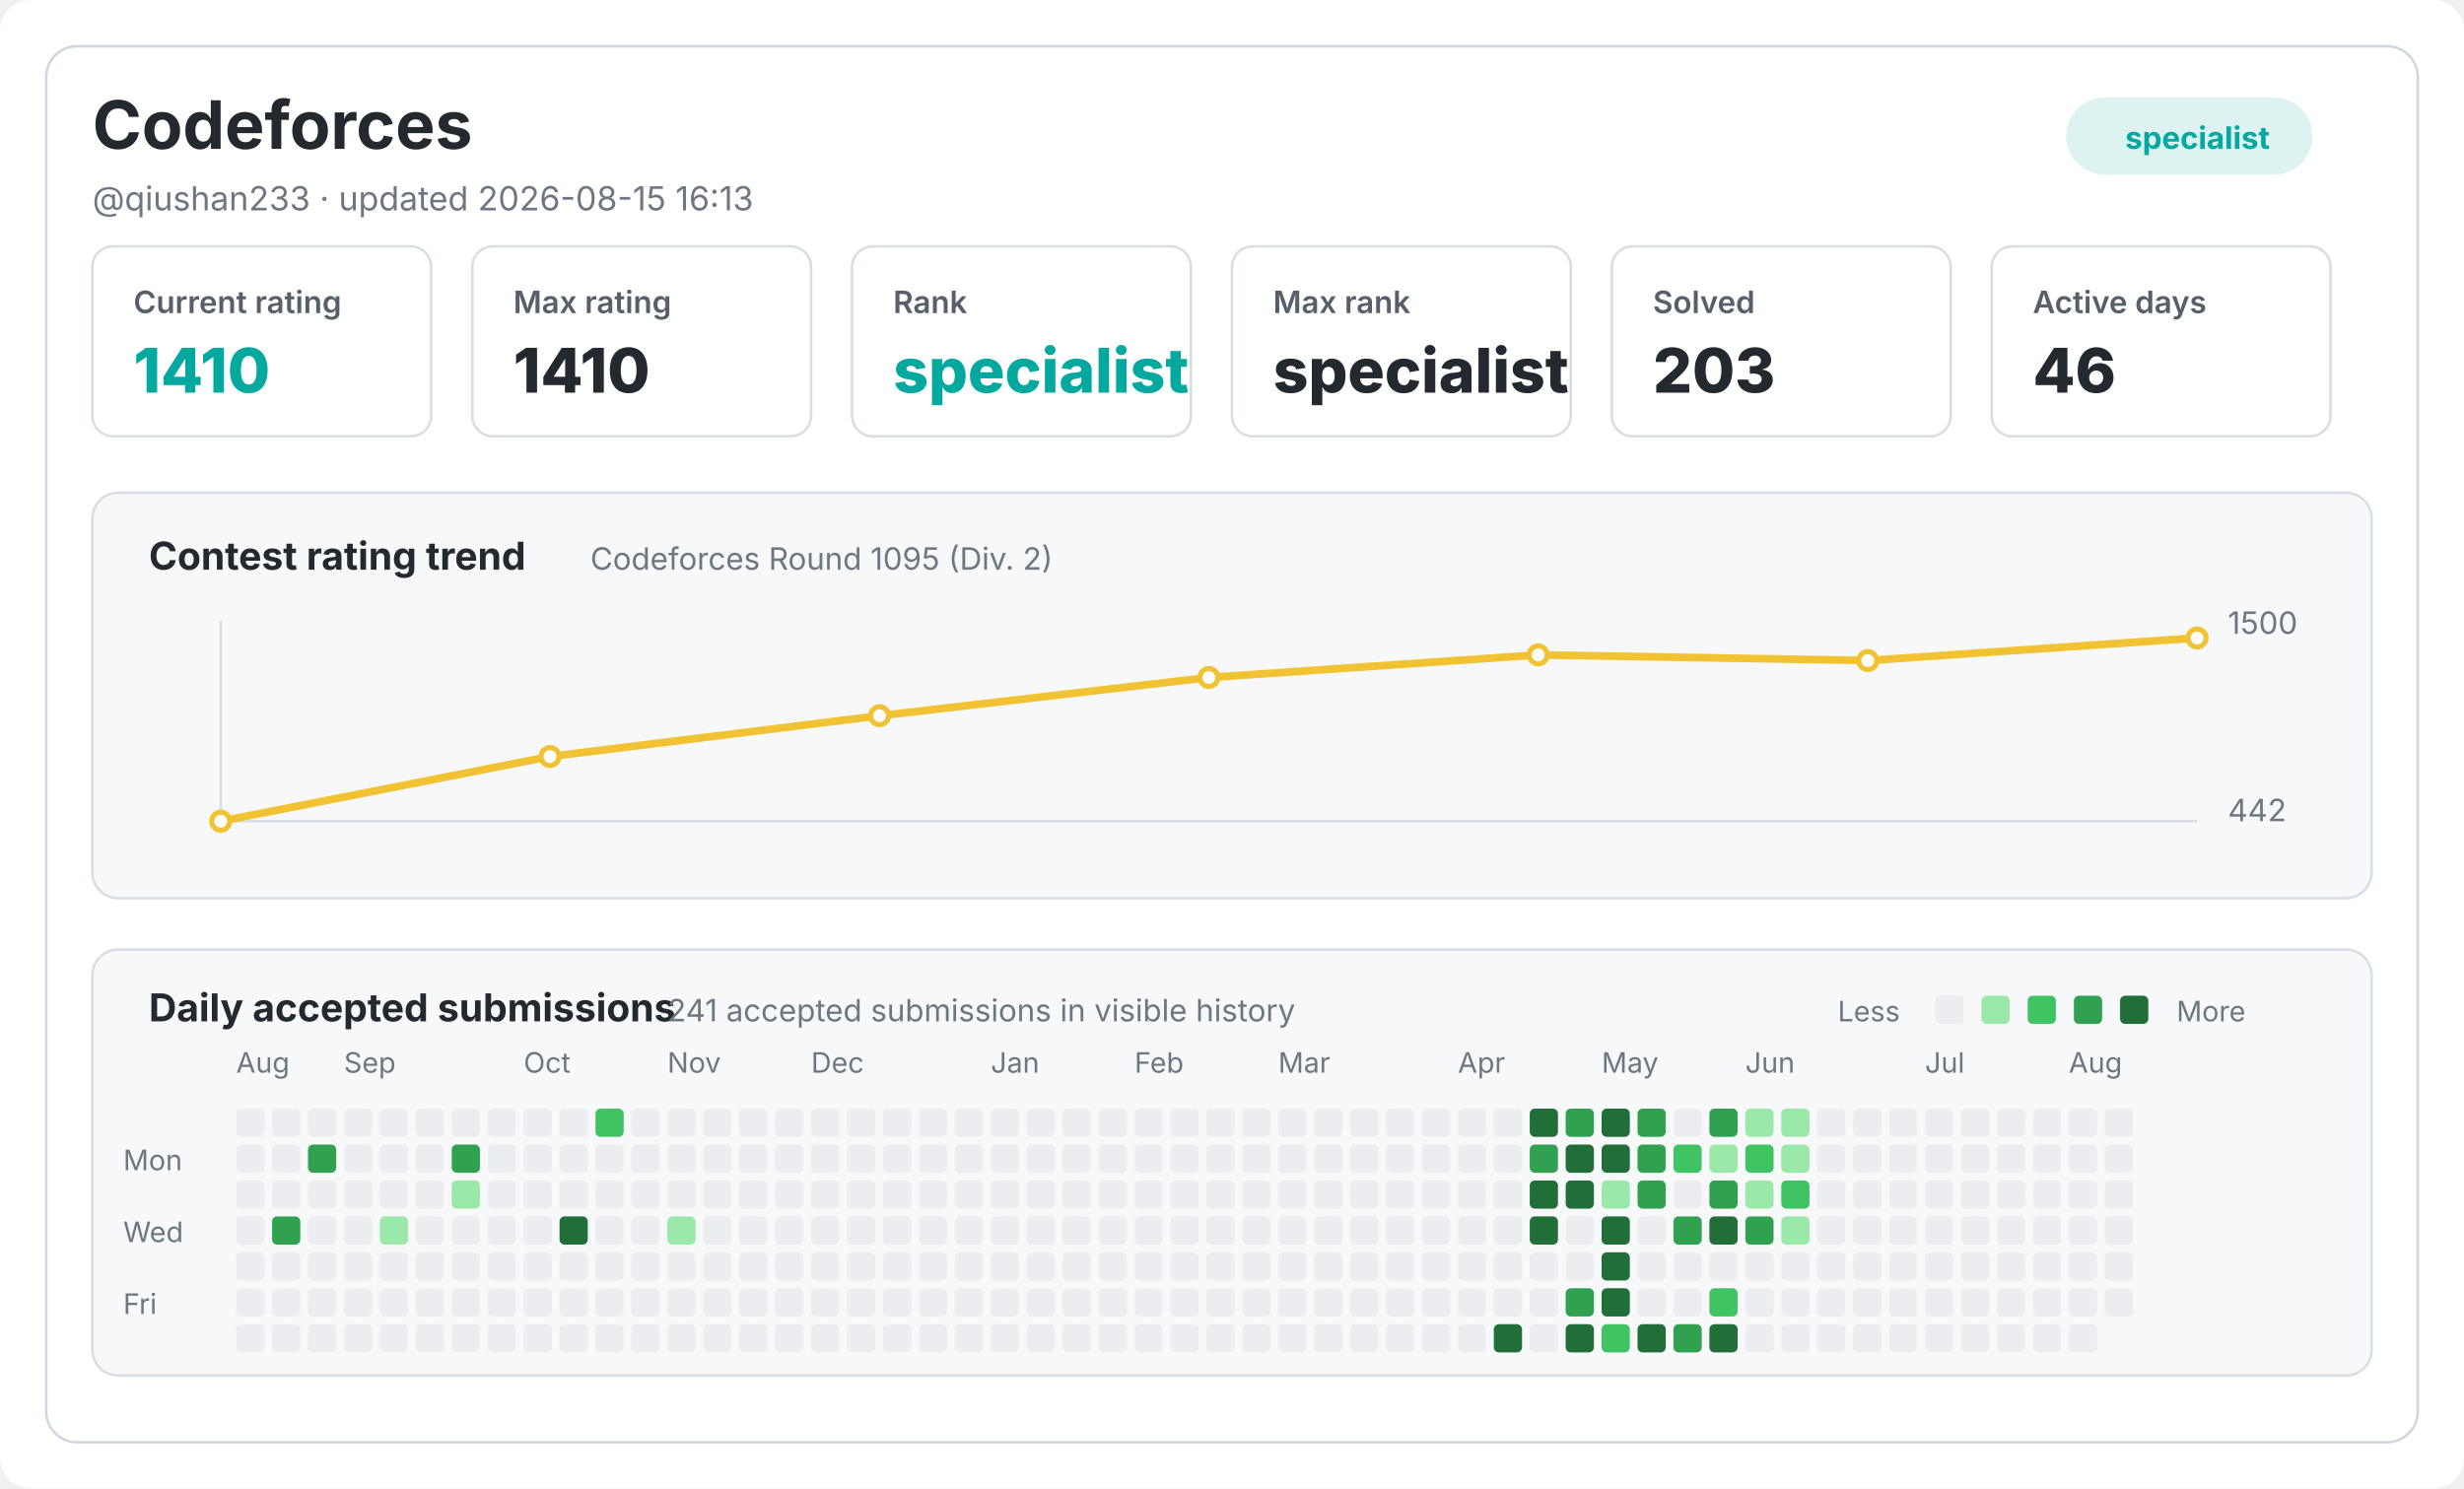
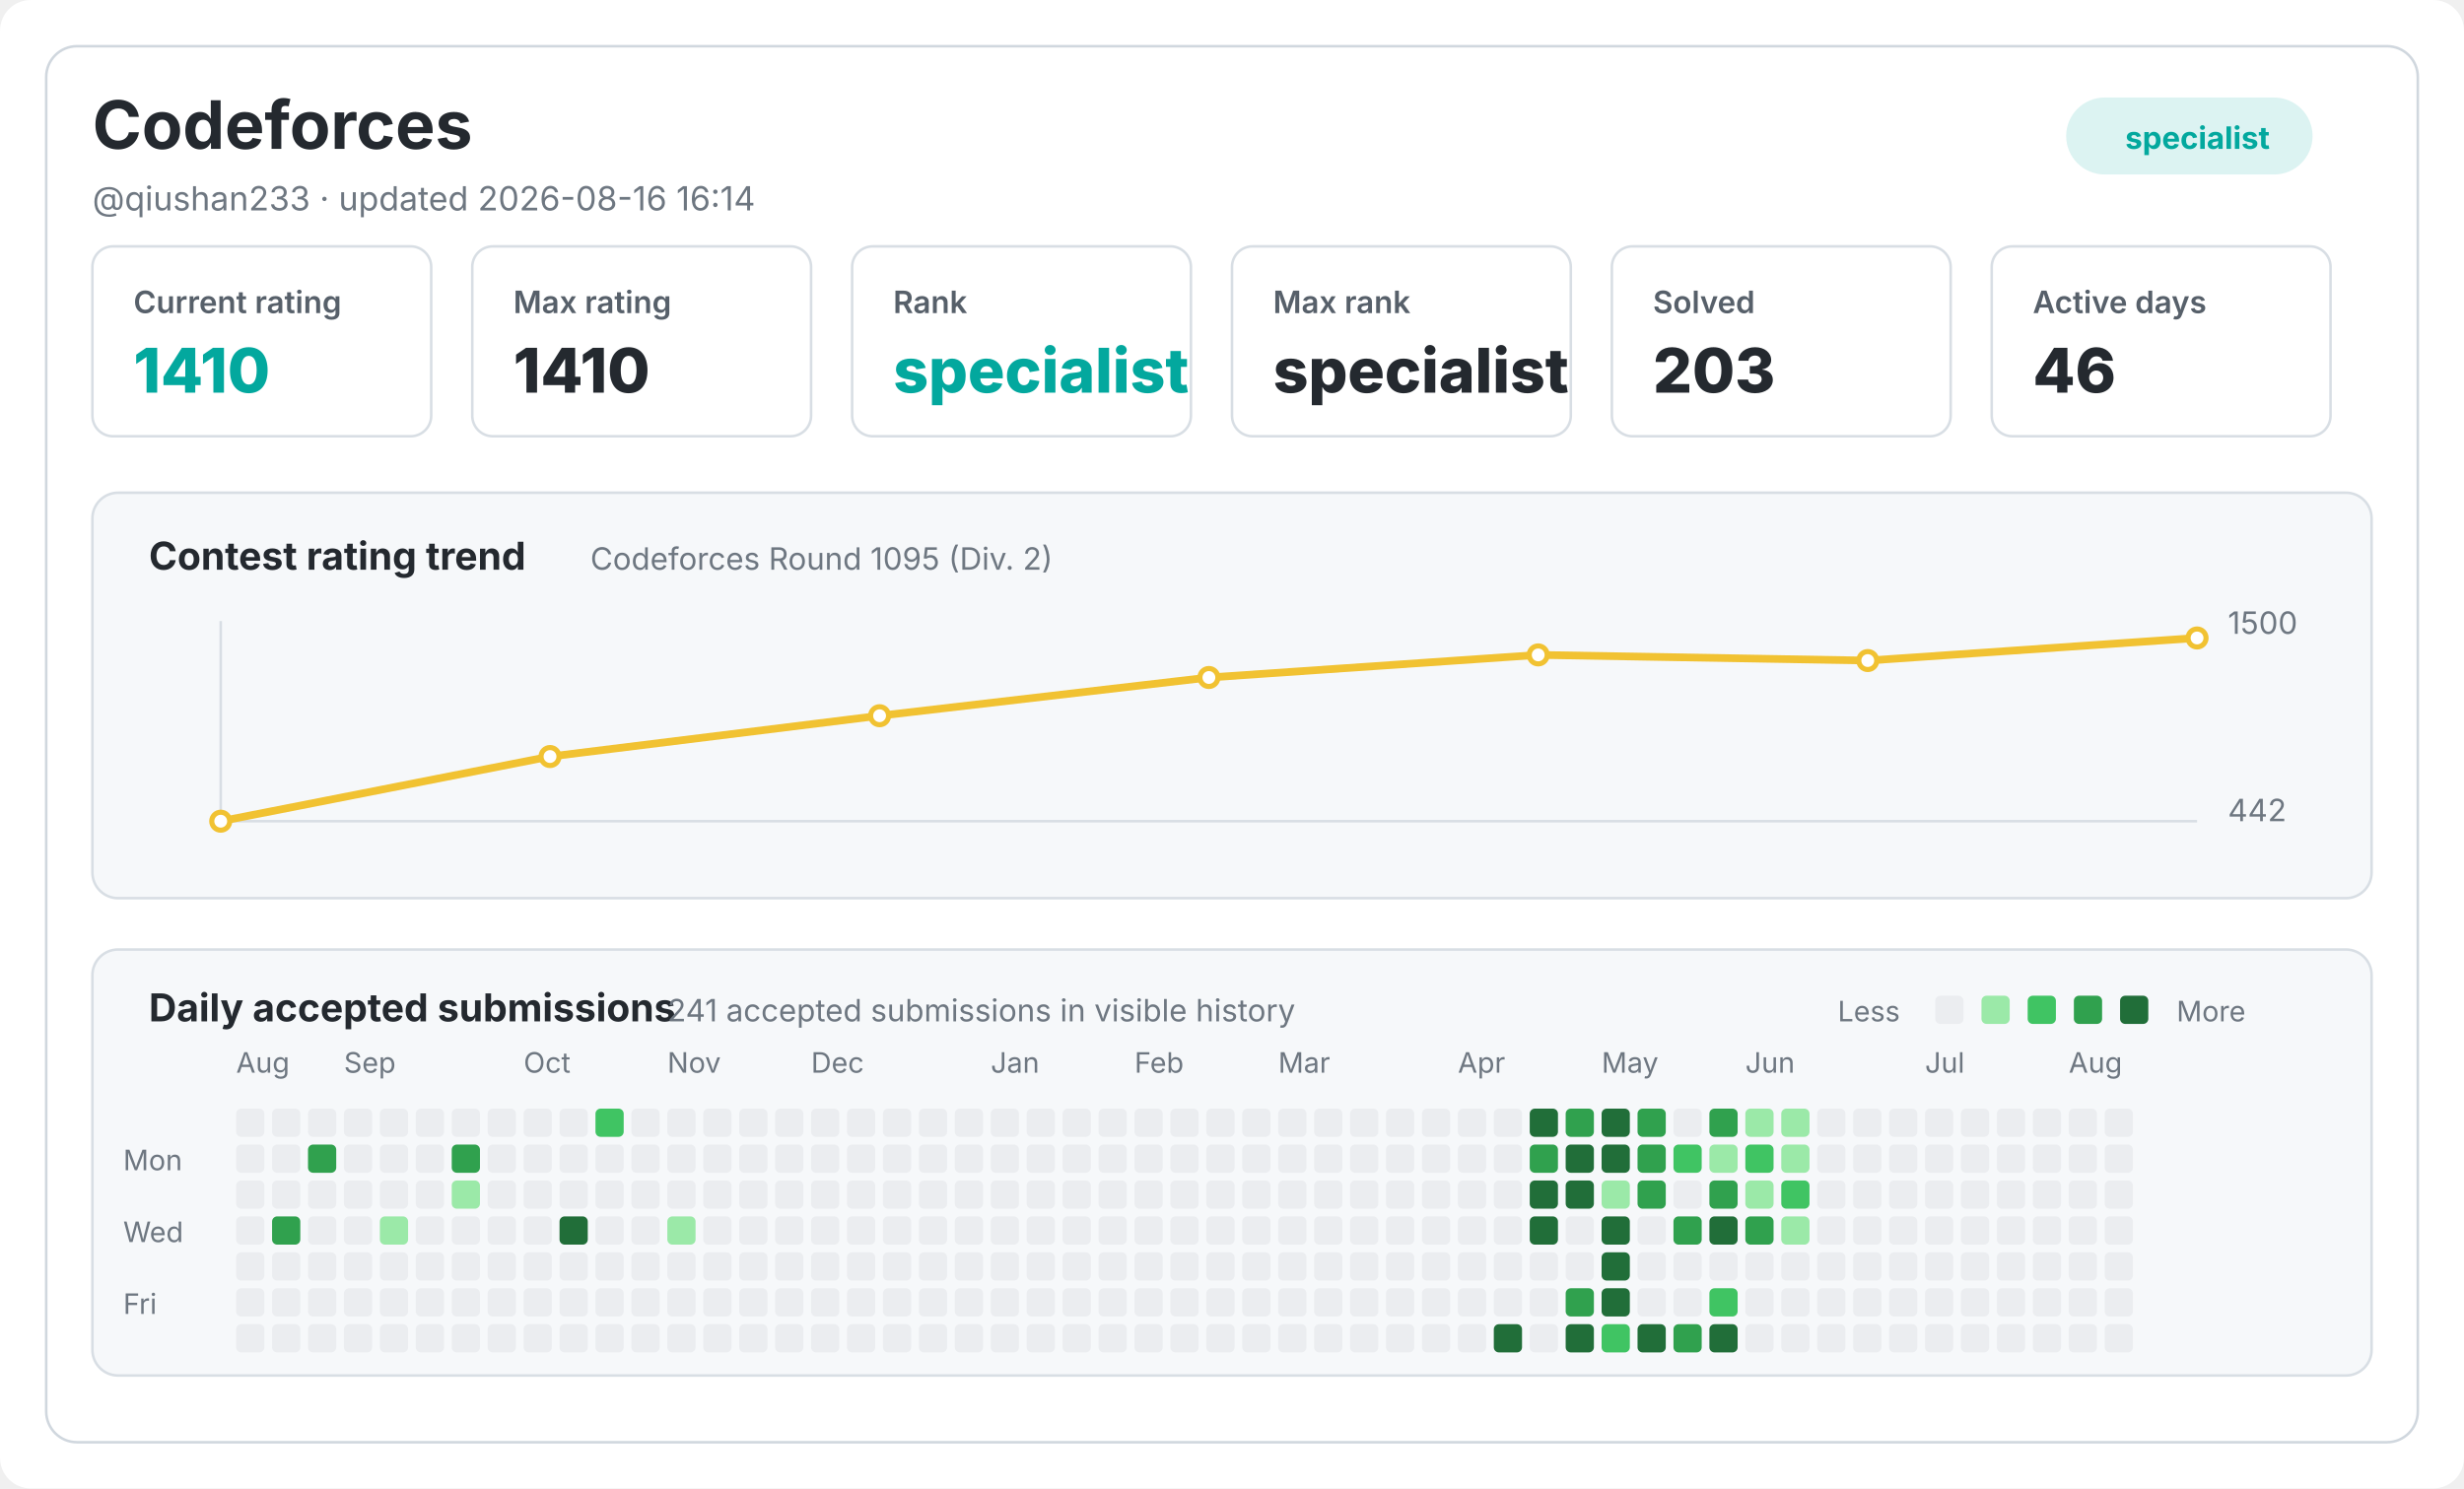
<svg xmlns="http://www.w3.org/2000/svg" width="960" height="580" viewBox="0 0 960 580" role="img" aria-label="Codeforces statistics for qiushan233">
  <style>
  .bg { fill: #ffffff; }
  .shell { fill: #ffffff; stroke: #d0d7de; }
  .soft { fill: #f6f8fa; stroke: #d8dee4; }
  .metric-card { fill: #ffffff; stroke: #d8dee4; }
  .title { font: 700 26px -apple-system,BlinkMacSystemFont,"Segoe UI",sans-serif; fill: #24292f; }
  .subtitle { font: 13px -apple-system,BlinkMacSystemFont,"Segoe UI",sans-serif; fill: #6e7781; }
  .section-title { font: 700 15px -apple-system,BlinkMacSystemFont,"Segoe UI",sans-serif; fill: #24292f; }
  .metric-label { font: 600 12px -apple-system,BlinkMacSystemFont,"Segoe UI",sans-serif; fill: #57606a; }
  .metric-value { font: 800 24px -apple-system,BlinkMacSystemFont,"Segoe UI",sans-serif; fill: #24292f; }
  .muted { font: 12px -apple-system,BlinkMacSystemFont,"Segoe UI",sans-serif; fill: #6e7781; }
  .small { font-size: 11px; }
  .rank { fill: #03a89e; }
  .grid { stroke: #d8dee4; stroke-width: 1; }
  .badge-bg { fill: #03a89e; opacity: 0.14; }
  .badge-text { font: 700 12px -apple-system,BlinkMacSystemFont,"Segoe UI",sans-serif; fill: #03a89e; }
  .heat-cell { cursor: default; transition: stroke 0.12s ease, stroke-width 0.12s ease; }
  .heat-cell:hover { stroke: #0969da; stroke-width: 1.5; }
</style>
  <rect class="bg" width="960" height="580" rx="12" />
  <rect class="shell" x="18" y="18" width="924" height="544" rx="12" />
  <text x="36" y="58" class="title">Codeforces</text>
-   <text x="36" y="82" class="subtitle">@qiushan233 · updated 2026-08-15 16:13</text>
+   <text x="36" y="82" class="subtitle">@qiushan233 · updated 2026-08-16 16:14</text>
  <rect x="805" y="38" width="96" height="30" rx="15" class="badge-bg" />
  <text x="828" y="58" class="badge-text">specialist</text>
  <rect x="36" y="96" width="132" height="74" rx="8" class="metric-card" />
  <text x="52" y="122" class="metric-label">Current rating</text>
  <text x="52" y="153" class="metric-value rank">1410</text>
  <rect x="184" y="96" width="132" height="74" rx="8" class="metric-card" />
  <text x="200" y="122" class="metric-label">Max rating</text>
  <text x="200" y="153" class="metric-value">1410</text>
  <rect x="332" y="96" width="132" height="74" rx="8" class="metric-card" />
  <text x="348" y="122" class="metric-label">Rank</text>
  <text x="348" y="153" class="metric-value rank">specialist</text>
  <rect x="480" y="96" width="132" height="74" rx="8" class="metric-card" />
  <text x="496" y="122" class="metric-label">Max rank</text>
  <text x="496" y="153" class="metric-value">specialist</text>
  <rect x="628" y="96" width="132" height="74" rx="8" class="metric-card" />
  <text x="644" y="122" class="metric-label">Solved</text>
  <text x="644" y="153" class="metric-value">203</text>
  <rect x="776" y="96" width="132" height="74" rx="8" class="metric-card" />
  <text x="792" y="122" class="metric-label">Active days</text>
  <text x="792" y="153" class="metric-value">46</text>
  <rect class="soft" x="36" y="192" width="888" height="158" rx="10" />
  <text x="58" y="222" class="section-title">Contest rating trend</text>
  <text x="230" y="222" class="muted">Codeforces Round 1095 (Div. 2)</text>
  <line x1="86" y1="320" x2="856" y2="320" class="grid" />
  <line x1="86" y1="242" x2="86" y2="320" class="grid" />
  <text x="868" y="247" class="muted">1500</text>
  <text x="868" y="320" class="muted">442</text>
  <polyline points="86.0,320.0 214.3,294.8 342.7,278.9 471.0,264.0 599.3,255.2 727.7,257.4 856.0,248.6" fill="none" stroke="#f1c232" stroke-width="3" stroke-linecap="round" stroke-linejoin="round" />
  <circle cx="86.0" cy="320.0" r="3.5" fill="#fff" stroke="#f1c232" stroke-width="2" />
  <circle cx="214.3" cy="294.8" r="3.5" fill="#fff" stroke="#f1c232" stroke-width="2" />
  <circle cx="342.7" cy="278.9" r="3.5" fill="#fff" stroke="#f1c232" stroke-width="2" />
  <circle cx="471.0" cy="264.0" r="3.5" fill="#fff" stroke="#f1c232" stroke-width="2" />
  <circle cx="599.3" cy="255.2" r="3.5" fill="#fff" stroke="#f1c232" stroke-width="2" />
  <circle cx="727.7" cy="257.4" r="3.5" fill="#fff" stroke="#f1c232" stroke-width="2" />
  <circle cx="856.0" cy="248.6" r="3.5" fill="#fff" stroke="#f1c232" stroke-width="2" />
  <rect class="soft" x="36" y="370" width="888" height="166" rx="10" />
  <text x="58" y="398" class="section-title">Daily accepted submissions</text>
  <text x="260" y="398" class="muted">241 accepted submissions in visible history</text>
  <text x="92" y="418" class="muted small">Aug</text>
  <text x="134" y="418" class="muted small">Sep</text>
  <text x="204" y="418" class="muted small">Oct</text>
  <text x="260" y="418" class="muted small">Nov</text>
  <text x="316" y="418" class="muted small">Dec</text>
  <text x="386" y="418" class="muted small">Jan</text>
  <text x="442" y="418" class="muted small">Feb</text>
  <text x="498" y="418" class="muted small">Mar</text>
  <text x="568" y="418" class="muted small">Apr</text>
  <text x="624" y="418" class="muted small">May</text>
  <text x="680" y="418" class="muted small">Jun</text>
  <text x="750" y="418" class="muted small">Jul</text>
  <text x="806" y="418" class="muted small">Aug</text>
  <text x="48" y="456" class="muted small">Mon</text>
  <text x="48" y="484" class="muted small">Wed</text>
  <text x="48" y="512" class="muted small">Fri</text>
  <rect class="heat-cell" x="92" y="432" width="11" height="11" rx="2" fill="#ebedf0" />
  <rect class="heat-cell" x="92" y="446" width="11" height="11" rx="2" fill="#ebedf0" />
  <rect class="heat-cell" x="92" y="460" width="11" height="11" rx="2" fill="#ebedf0" />
  <rect class="heat-cell" x="92" y="474" width="11" height="11" rx="2" fill="#ebedf0" />
  <rect class="heat-cell" x="92" y="488" width="11" height="11" rx="2" fill="#ebedf0" />
  <rect class="heat-cell" x="92" y="502" width="11" height="11" rx="2" fill="#ebedf0" />
  <rect class="heat-cell" x="92" y="516" width="11" height="11" rx="2" fill="#ebedf0" />
  <rect class="heat-cell" x="106" y="432" width="11" height="11" rx="2" fill="#ebedf0" />
  <rect class="heat-cell" x="106" y="446" width="11" height="11" rx="2" fill="#ebedf0" />
  <rect class="heat-cell" x="106" y="460" width="11" height="11" rx="2" fill="#ebedf0" />
  <rect class="heat-cell" x="106" y="474" width="11" height="11" rx="2" fill="#30a14e" />
  <rect class="heat-cell" x="106" y="488" width="11" height="11" rx="2" fill="#ebedf0" />
  <rect class="heat-cell" x="106" y="502" width="11" height="11" rx="2" fill="#ebedf0" />
  <rect class="heat-cell" x="106" y="516" width="11" height="11" rx="2" fill="#ebedf0" />
  <rect class="heat-cell" x="120" y="432" width="11" height="11" rx="2" fill="#ebedf0" />
  <rect class="heat-cell" x="120" y="446" width="11" height="11" rx="2" fill="#30a14e" />
  <rect class="heat-cell" x="120" y="460" width="11" height="11" rx="2" fill="#ebedf0" />
  <rect class="heat-cell" x="120" y="474" width="11" height="11" rx="2" fill="#ebedf0" />
  <rect class="heat-cell" x="120" y="488" width="11" height="11" rx="2" fill="#ebedf0" />
  <rect class="heat-cell" x="120" y="502" width="11" height="11" rx="2" fill="#ebedf0" />
  <rect class="heat-cell" x="120" y="516" width="11" height="11" rx="2" fill="#ebedf0" />
  <rect class="heat-cell" x="134" y="432" width="11" height="11" rx="2" fill="#ebedf0" />
  <rect class="heat-cell" x="134" y="446" width="11" height="11" rx="2" fill="#ebedf0" />
  <rect class="heat-cell" x="134" y="460" width="11" height="11" rx="2" fill="#ebedf0" />
  <rect class="heat-cell" x="134" y="474" width="11" height="11" rx="2" fill="#ebedf0" />
  <rect class="heat-cell" x="134" y="488" width="11" height="11" rx="2" fill="#ebedf0" />
  <rect class="heat-cell" x="134" y="502" width="11" height="11" rx="2" fill="#ebedf0" />
  <rect class="heat-cell" x="134" y="516" width="11" height="11" rx="2" fill="#ebedf0" />
  <rect class="heat-cell" x="148" y="432" width="11" height="11" rx="2" fill="#ebedf0" />
  <rect class="heat-cell" x="148" y="446" width="11" height="11" rx="2" fill="#ebedf0" />
  <rect class="heat-cell" x="148" y="460" width="11" height="11" rx="2" fill="#ebedf0" />
  <rect class="heat-cell" x="148" y="474" width="11" height="11" rx="2" fill="#9be9a8" />
  <rect class="heat-cell" x="148" y="488" width="11" height="11" rx="2" fill="#ebedf0" />
  <rect class="heat-cell" x="148" y="502" width="11" height="11" rx="2" fill="#ebedf0" />
  <rect class="heat-cell" x="148" y="516" width="11" height="11" rx="2" fill="#ebedf0" />
  <rect class="heat-cell" x="162" y="432" width="11" height="11" rx="2" fill="#ebedf0" />
  <rect class="heat-cell" x="162" y="446" width="11" height="11" rx="2" fill="#ebedf0" />
  <rect class="heat-cell" x="162" y="460" width="11" height="11" rx="2" fill="#ebedf0" />
  <rect class="heat-cell" x="162" y="474" width="11" height="11" rx="2" fill="#ebedf0" />
  <rect class="heat-cell" x="162" y="488" width="11" height="11" rx="2" fill="#ebedf0" />
  <rect class="heat-cell" x="162" y="502" width="11" height="11" rx="2" fill="#ebedf0" />
  <rect class="heat-cell" x="162" y="516" width="11" height="11" rx="2" fill="#ebedf0" />
  <rect class="heat-cell" x="176" y="432" width="11" height="11" rx="2" fill="#ebedf0" />
  <rect class="heat-cell" x="176" y="446" width="11" height="11" rx="2" fill="#30a14e" />
  <rect class="heat-cell" x="176" y="460" width="11" height="11" rx="2" fill="#9be9a8" />
  <rect class="heat-cell" x="176" y="474" width="11" height="11" rx="2" fill="#ebedf0" />
  <rect class="heat-cell" x="176" y="488" width="11" height="11" rx="2" fill="#ebedf0" />
  <rect class="heat-cell" x="176" y="502" width="11" height="11" rx="2" fill="#ebedf0" />
  <rect class="heat-cell" x="176" y="516" width="11" height="11" rx="2" fill="#ebedf0" />
  <rect class="heat-cell" x="190" y="432" width="11" height="11" rx="2" fill="#ebedf0" />
  <rect class="heat-cell" x="190" y="446" width="11" height="11" rx="2" fill="#ebedf0" />
  <rect class="heat-cell" x="190" y="460" width="11" height="11" rx="2" fill="#ebedf0" />
  <rect class="heat-cell" x="190" y="474" width="11" height="11" rx="2" fill="#ebedf0" />
  <rect class="heat-cell" x="190" y="488" width="11" height="11" rx="2" fill="#ebedf0" />
  <rect class="heat-cell" x="190" y="502" width="11" height="11" rx="2" fill="#ebedf0" />
  <rect class="heat-cell" x="190" y="516" width="11" height="11" rx="2" fill="#ebedf0" />
  <rect class="heat-cell" x="204" y="432" width="11" height="11" rx="2" fill="#ebedf0" />
  <rect class="heat-cell" x="204" y="446" width="11" height="11" rx="2" fill="#ebedf0" />
  <rect class="heat-cell" x="204" y="460" width="11" height="11" rx="2" fill="#ebedf0" />
  <rect class="heat-cell" x="204" y="474" width="11" height="11" rx="2" fill="#ebedf0" />
  <rect class="heat-cell" x="204" y="488" width="11" height="11" rx="2" fill="#ebedf0" />
  <rect class="heat-cell" x="204" y="502" width="11" height="11" rx="2" fill="#ebedf0" />
  <rect class="heat-cell" x="204" y="516" width="11" height="11" rx="2" fill="#ebedf0" />
  <rect class="heat-cell" x="218" y="432" width="11" height="11" rx="2" fill="#ebedf0" />
  <rect class="heat-cell" x="218" y="446" width="11" height="11" rx="2" fill="#ebedf0" />
  <rect class="heat-cell" x="218" y="460" width="11" height="11" rx="2" fill="#ebedf0" />
  <rect class="heat-cell" x="218" y="474" width="11" height="11" rx="2" fill="#216e39" />
  <rect class="heat-cell" x="218" y="488" width="11" height="11" rx="2" fill="#ebedf0" />
  <rect class="heat-cell" x="218" y="502" width="11" height="11" rx="2" fill="#ebedf0" />
  <rect class="heat-cell" x="218" y="516" width="11" height="11" rx="2" fill="#ebedf0" />
  <rect class="heat-cell" x="232" y="432" width="11" height="11" rx="2" fill="#40c463" />
  <rect class="heat-cell" x="232" y="446" width="11" height="11" rx="2" fill="#ebedf0" />
  <rect class="heat-cell" x="232" y="460" width="11" height="11" rx="2" fill="#ebedf0" />
  <rect class="heat-cell" x="232" y="474" width="11" height="11" rx="2" fill="#ebedf0" />
  <rect class="heat-cell" x="232" y="488" width="11" height="11" rx="2" fill="#ebedf0" />
  <rect class="heat-cell" x="232" y="502" width="11" height="11" rx="2" fill="#ebedf0" />
  <rect class="heat-cell" x="232" y="516" width="11" height="11" rx="2" fill="#ebedf0" />
  <rect class="heat-cell" x="246" y="432" width="11" height="11" rx="2" fill="#ebedf0" />
  <rect class="heat-cell" x="246" y="446" width="11" height="11" rx="2" fill="#ebedf0" />
  <rect class="heat-cell" x="246" y="460" width="11" height="11" rx="2" fill="#ebedf0" />
  <rect class="heat-cell" x="246" y="474" width="11" height="11" rx="2" fill="#ebedf0" />
  <rect class="heat-cell" x="246" y="488" width="11" height="11" rx="2" fill="#ebedf0" />
  <rect class="heat-cell" x="246" y="502" width="11" height="11" rx="2" fill="#ebedf0" />
  <rect class="heat-cell" x="246" y="516" width="11" height="11" rx="2" fill="#ebedf0" />
  <rect class="heat-cell" x="260" y="432" width="11" height="11" rx="2" fill="#ebedf0" />
  <rect class="heat-cell" x="260" y="446" width="11" height="11" rx="2" fill="#ebedf0" />
  <rect class="heat-cell" x="260" y="460" width="11" height="11" rx="2" fill="#ebedf0" />
  <rect class="heat-cell" x="260" y="474" width="11" height="11" rx="2" fill="#9be9a8" />
  <rect class="heat-cell" x="260" y="488" width="11" height="11" rx="2" fill="#ebedf0" />
  <rect class="heat-cell" x="260" y="502" width="11" height="11" rx="2" fill="#ebedf0" />
  <rect class="heat-cell" x="260" y="516" width="11" height="11" rx="2" fill="#ebedf0" />
  <rect class="heat-cell" x="274" y="432" width="11" height="11" rx="2" fill="#ebedf0" />
  <rect class="heat-cell" x="274" y="446" width="11" height="11" rx="2" fill="#ebedf0" />
  <rect class="heat-cell" x="274" y="460" width="11" height="11" rx="2" fill="#ebedf0" />
  <rect class="heat-cell" x="274" y="474" width="11" height="11" rx="2" fill="#ebedf0" />
  <rect class="heat-cell" x="274" y="488" width="11" height="11" rx="2" fill="#ebedf0" />
  <rect class="heat-cell" x="274" y="502" width="11" height="11" rx="2" fill="#ebedf0" />
  <rect class="heat-cell" x="274" y="516" width="11" height="11" rx="2" fill="#ebedf0" />
  <rect class="heat-cell" x="288" y="432" width="11" height="11" rx="2" fill="#ebedf0" />
  <rect class="heat-cell" x="288" y="446" width="11" height="11" rx="2" fill="#ebedf0" />
  <rect class="heat-cell" x="288" y="460" width="11" height="11" rx="2" fill="#ebedf0" />
  <rect class="heat-cell" x="288" y="474" width="11" height="11" rx="2" fill="#ebedf0" />
  <rect class="heat-cell" x="288" y="488" width="11" height="11" rx="2" fill="#ebedf0" />
  <rect class="heat-cell" x="288" y="502" width="11" height="11" rx="2" fill="#ebedf0" />
  <rect class="heat-cell" x="288" y="516" width="11" height="11" rx="2" fill="#ebedf0" />
  <rect class="heat-cell" x="302" y="432" width="11" height="11" rx="2" fill="#ebedf0" />
  <rect class="heat-cell" x="302" y="446" width="11" height="11" rx="2" fill="#ebedf0" />
  <rect class="heat-cell" x="302" y="460" width="11" height="11" rx="2" fill="#ebedf0" />
  <rect class="heat-cell" x="302" y="474" width="11" height="11" rx="2" fill="#ebedf0" />
  <rect class="heat-cell" x="302" y="488" width="11" height="11" rx="2" fill="#ebedf0" />
  <rect class="heat-cell" x="302" y="502" width="11" height="11" rx="2" fill="#ebedf0" />
  <rect class="heat-cell" x="302" y="516" width="11" height="11" rx="2" fill="#ebedf0" />
  <rect class="heat-cell" x="316" y="432" width="11" height="11" rx="2" fill="#ebedf0" />
  <rect class="heat-cell" x="316" y="446" width="11" height="11" rx="2" fill="#ebedf0" />
  <rect class="heat-cell" x="316" y="460" width="11" height="11" rx="2" fill="#ebedf0" />
  <rect class="heat-cell" x="316" y="474" width="11" height="11" rx="2" fill="#ebedf0" />
  <rect class="heat-cell" x="316" y="488" width="11" height="11" rx="2" fill="#ebedf0" />
  <rect class="heat-cell" x="316" y="502" width="11" height="11" rx="2" fill="#ebedf0" />
  <rect class="heat-cell" x="316" y="516" width="11" height="11" rx="2" fill="#ebedf0" />
  <rect class="heat-cell" x="330" y="432" width="11" height="11" rx="2" fill="#ebedf0" />
  <rect class="heat-cell" x="330" y="446" width="11" height="11" rx="2" fill="#ebedf0" />
  <rect class="heat-cell" x="330" y="460" width="11" height="11" rx="2" fill="#ebedf0" />
  <rect class="heat-cell" x="330" y="474" width="11" height="11" rx="2" fill="#ebedf0" />
  <rect class="heat-cell" x="330" y="488" width="11" height="11" rx="2" fill="#ebedf0" />
  <rect class="heat-cell" x="330" y="502" width="11" height="11" rx="2" fill="#ebedf0" />
  <rect class="heat-cell" x="330" y="516" width="11" height="11" rx="2" fill="#ebedf0" />
  <rect class="heat-cell" x="344" y="432" width="11" height="11" rx="2" fill="#ebedf0" />
  <rect class="heat-cell" x="344" y="446" width="11" height="11" rx="2" fill="#ebedf0" />
  <rect class="heat-cell" x="344" y="460" width="11" height="11" rx="2" fill="#ebedf0" />
  <rect class="heat-cell" x="344" y="474" width="11" height="11" rx="2" fill="#ebedf0" />
  <rect class="heat-cell" x="344" y="488" width="11" height="11" rx="2" fill="#ebedf0" />
  <rect class="heat-cell" x="344" y="502" width="11" height="11" rx="2" fill="#ebedf0" />
  <rect class="heat-cell" x="344" y="516" width="11" height="11" rx="2" fill="#ebedf0" />
  <rect class="heat-cell" x="358" y="432" width="11" height="11" rx="2" fill="#ebedf0" />
  <rect class="heat-cell" x="358" y="446" width="11" height="11" rx="2" fill="#ebedf0" />
  <rect class="heat-cell" x="358" y="460" width="11" height="11" rx="2" fill="#ebedf0" />
  <rect class="heat-cell" x="358" y="474" width="11" height="11" rx="2" fill="#ebedf0" />
  <rect class="heat-cell" x="358" y="488" width="11" height="11" rx="2" fill="#ebedf0" />
  <rect class="heat-cell" x="358" y="502" width="11" height="11" rx="2" fill="#ebedf0" />
  <rect class="heat-cell" x="358" y="516" width="11" height="11" rx="2" fill="#ebedf0" />
  <rect class="heat-cell" x="372" y="432" width="11" height="11" rx="2" fill="#ebedf0" />
  <rect class="heat-cell" x="372" y="446" width="11" height="11" rx="2" fill="#ebedf0" />
  <rect class="heat-cell" x="372" y="460" width="11" height="11" rx="2" fill="#ebedf0" />
  <rect class="heat-cell" x="372" y="474" width="11" height="11" rx="2" fill="#ebedf0" />
  <rect class="heat-cell" x="372" y="488" width="11" height="11" rx="2" fill="#ebedf0" />
  <rect class="heat-cell" x="372" y="502" width="11" height="11" rx="2" fill="#ebedf0" />
  <rect class="heat-cell" x="372" y="516" width="11" height="11" rx="2" fill="#ebedf0" />
  <rect class="heat-cell" x="386" y="432" width="11" height="11" rx="2" fill="#ebedf0" />
  <rect class="heat-cell" x="386" y="446" width="11" height="11" rx="2" fill="#ebedf0" />
  <rect class="heat-cell" x="386" y="460" width="11" height="11" rx="2" fill="#ebedf0" />
  <rect class="heat-cell" x="386" y="474" width="11" height="11" rx="2" fill="#ebedf0" />
  <rect class="heat-cell" x="386" y="488" width="11" height="11" rx="2" fill="#ebedf0" />
  <rect class="heat-cell" x="386" y="502" width="11" height="11" rx="2" fill="#ebedf0" />
  <rect class="heat-cell" x="386" y="516" width="11" height="11" rx="2" fill="#ebedf0" />
  <rect class="heat-cell" x="400" y="432" width="11" height="11" rx="2" fill="#ebedf0" />
  <rect class="heat-cell" x="400" y="446" width="11" height="11" rx="2" fill="#ebedf0" />
  <rect class="heat-cell" x="400" y="460" width="11" height="11" rx="2" fill="#ebedf0" />
  <rect class="heat-cell" x="400" y="474" width="11" height="11" rx="2" fill="#ebedf0" />
  <rect class="heat-cell" x="400" y="488" width="11" height="11" rx="2" fill="#ebedf0" />
  <rect class="heat-cell" x="400" y="502" width="11" height="11" rx="2" fill="#ebedf0" />
  <rect class="heat-cell" x="400" y="516" width="11" height="11" rx="2" fill="#ebedf0" />
  <rect class="heat-cell" x="414" y="432" width="11" height="11" rx="2" fill="#ebedf0" />
  <rect class="heat-cell" x="414" y="446" width="11" height="11" rx="2" fill="#ebedf0" />
  <rect class="heat-cell" x="414" y="460" width="11" height="11" rx="2" fill="#ebedf0" />
  <rect class="heat-cell" x="414" y="474" width="11" height="11" rx="2" fill="#ebedf0" />
  <rect class="heat-cell" x="414" y="488" width="11" height="11" rx="2" fill="#ebedf0" />
  <rect class="heat-cell" x="414" y="502" width="11" height="11" rx="2" fill="#ebedf0" />
  <rect class="heat-cell" x="414" y="516" width="11" height="11" rx="2" fill="#ebedf0" />
  <rect class="heat-cell" x="428" y="432" width="11" height="11" rx="2" fill="#ebedf0" />
  <rect class="heat-cell" x="428" y="446" width="11" height="11" rx="2" fill="#ebedf0" />
  <rect class="heat-cell" x="428" y="460" width="11" height="11" rx="2" fill="#ebedf0" />
  <rect class="heat-cell" x="428" y="474" width="11" height="11" rx="2" fill="#ebedf0" />
  <rect class="heat-cell" x="428" y="488" width="11" height="11" rx="2" fill="#ebedf0" />
  <rect class="heat-cell" x="428" y="502" width="11" height="11" rx="2" fill="#ebedf0" />
  <rect class="heat-cell" x="428" y="516" width="11" height="11" rx="2" fill="#ebedf0" />
  <rect class="heat-cell" x="442" y="432" width="11" height="11" rx="2" fill="#ebedf0" />
  <rect class="heat-cell" x="442" y="446" width="11" height="11" rx="2" fill="#ebedf0" />
  <rect class="heat-cell" x="442" y="460" width="11" height="11" rx="2" fill="#ebedf0" />
  <rect class="heat-cell" x="442" y="474" width="11" height="11" rx="2" fill="#ebedf0" />
  <rect class="heat-cell" x="442" y="488" width="11" height="11" rx="2" fill="#ebedf0" />
  <rect class="heat-cell" x="442" y="502" width="11" height="11" rx="2" fill="#ebedf0" />
  <rect class="heat-cell" x="442" y="516" width="11" height="11" rx="2" fill="#ebedf0" />
  <rect class="heat-cell" x="456" y="432" width="11" height="11" rx="2" fill="#ebedf0" />
  <rect class="heat-cell" x="456" y="446" width="11" height="11" rx="2" fill="#ebedf0" />
  <rect class="heat-cell" x="456" y="460" width="11" height="11" rx="2" fill="#ebedf0" />
  <rect class="heat-cell" x="456" y="474" width="11" height="11" rx="2" fill="#ebedf0" />
  <rect class="heat-cell" x="456" y="488" width="11" height="11" rx="2" fill="#ebedf0" />
  <rect class="heat-cell" x="456" y="502" width="11" height="11" rx="2" fill="#ebedf0" />
  <rect class="heat-cell" x="456" y="516" width="11" height="11" rx="2" fill="#ebedf0" />
  <rect class="heat-cell" x="470" y="432" width="11" height="11" rx="2" fill="#ebedf0" />
  <rect class="heat-cell" x="470" y="446" width="11" height="11" rx="2" fill="#ebedf0" />
  <rect class="heat-cell" x="470" y="460" width="11" height="11" rx="2" fill="#ebedf0" />
  <rect class="heat-cell" x="470" y="474" width="11" height="11" rx="2" fill="#ebedf0" />
  <rect class="heat-cell" x="470" y="488" width="11" height="11" rx="2" fill="#ebedf0" />
  <rect class="heat-cell" x="470" y="502" width="11" height="11" rx="2" fill="#ebedf0" />
  <rect class="heat-cell" x="470" y="516" width="11" height="11" rx="2" fill="#ebedf0" />
  <rect class="heat-cell" x="484" y="432" width="11" height="11" rx="2" fill="#ebedf0" />
  <rect class="heat-cell" x="484" y="446" width="11" height="11" rx="2" fill="#ebedf0" />
  <rect class="heat-cell" x="484" y="460" width="11" height="11" rx="2" fill="#ebedf0" />
  <rect class="heat-cell" x="484" y="474" width="11" height="11" rx="2" fill="#ebedf0" />
  <rect class="heat-cell" x="484" y="488" width="11" height="11" rx="2" fill="#ebedf0" />
  <rect class="heat-cell" x="484" y="502" width="11" height="11" rx="2" fill="#ebedf0" />
  <rect class="heat-cell" x="484" y="516" width="11" height="11" rx="2" fill="#ebedf0" />
  <rect class="heat-cell" x="498" y="432" width="11" height="11" rx="2" fill="#ebedf0" />
  <rect class="heat-cell" x="498" y="446" width="11" height="11" rx="2" fill="#ebedf0" />
  <rect class="heat-cell" x="498" y="460" width="11" height="11" rx="2" fill="#ebedf0" />
  <rect class="heat-cell" x="498" y="474" width="11" height="11" rx="2" fill="#ebedf0" />
  <rect class="heat-cell" x="498" y="488" width="11" height="11" rx="2" fill="#ebedf0" />
  <rect class="heat-cell" x="498" y="502" width="11" height="11" rx="2" fill="#ebedf0" />
  <rect class="heat-cell" x="498" y="516" width="11" height="11" rx="2" fill="#ebedf0" />
  <rect class="heat-cell" x="512" y="432" width="11" height="11" rx="2" fill="#ebedf0" />
  <rect class="heat-cell" x="512" y="446" width="11" height="11" rx="2" fill="#ebedf0" />
  <rect class="heat-cell" x="512" y="460" width="11" height="11" rx="2" fill="#ebedf0" />
  <rect class="heat-cell" x="512" y="474" width="11" height="11" rx="2" fill="#ebedf0" />
  <rect class="heat-cell" x="512" y="488" width="11" height="11" rx="2" fill="#ebedf0" />
  <rect class="heat-cell" x="512" y="502" width="11" height="11" rx="2" fill="#ebedf0" />
  <rect class="heat-cell" x="512" y="516" width="11" height="11" rx="2" fill="#ebedf0" />
  <rect class="heat-cell" x="526" y="432" width="11" height="11" rx="2" fill="#ebedf0" />
  <rect class="heat-cell" x="526" y="446" width="11" height="11" rx="2" fill="#ebedf0" />
  <rect class="heat-cell" x="526" y="460" width="11" height="11" rx="2" fill="#ebedf0" />
  <rect class="heat-cell" x="526" y="474" width="11" height="11" rx="2" fill="#ebedf0" />
  <rect class="heat-cell" x="526" y="488" width="11" height="11" rx="2" fill="#ebedf0" />
  <rect class="heat-cell" x="526" y="502" width="11" height="11" rx="2" fill="#ebedf0" />
  <rect class="heat-cell" x="526" y="516" width="11" height="11" rx="2" fill="#ebedf0" />
  <rect class="heat-cell" x="540" y="432" width="11" height="11" rx="2" fill="#ebedf0" />
  <rect class="heat-cell" x="540" y="446" width="11" height="11" rx="2" fill="#ebedf0" />
  <rect class="heat-cell" x="540" y="460" width="11" height="11" rx="2" fill="#ebedf0" />
  <rect class="heat-cell" x="540" y="474" width="11" height="11" rx="2" fill="#ebedf0" />
  <rect class="heat-cell" x="540" y="488" width="11" height="11" rx="2" fill="#ebedf0" />
  <rect class="heat-cell" x="540" y="502" width="11" height="11" rx="2" fill="#ebedf0" />
  <rect class="heat-cell" x="540" y="516" width="11" height="11" rx="2" fill="#ebedf0" />
  <rect class="heat-cell" x="554" y="432" width="11" height="11" rx="2" fill="#ebedf0" />
  <rect class="heat-cell" x="554" y="446" width="11" height="11" rx="2" fill="#ebedf0" />
  <rect class="heat-cell" x="554" y="460" width="11" height="11" rx="2" fill="#ebedf0" />
  <rect class="heat-cell" x="554" y="474" width="11" height="11" rx="2" fill="#ebedf0" />
  <rect class="heat-cell" x="554" y="488" width="11" height="11" rx="2" fill="#ebedf0" />
  <rect class="heat-cell" x="554" y="502" width="11" height="11" rx="2" fill="#ebedf0" />
  <rect class="heat-cell" x="554" y="516" width="11" height="11" rx="2" fill="#ebedf0" />
  <rect class="heat-cell" x="568" y="432" width="11" height="11" rx="2" fill="#ebedf0" />
  <rect class="heat-cell" x="568" y="446" width="11" height="11" rx="2" fill="#ebedf0" />
  <rect class="heat-cell" x="568" y="460" width="11" height="11" rx="2" fill="#ebedf0" />
  <rect class="heat-cell" x="568" y="474" width="11" height="11" rx="2" fill="#ebedf0" />
  <rect class="heat-cell" x="568" y="488" width="11" height="11" rx="2" fill="#ebedf0" />
  <rect class="heat-cell" x="568" y="502" width="11" height="11" rx="2" fill="#ebedf0" />
  <rect class="heat-cell" x="568" y="516" width="11" height="11" rx="2" fill="#ebedf0" />
  <rect class="heat-cell" x="582" y="432" width="11" height="11" rx="2" fill="#ebedf0" />
  <rect class="heat-cell" x="582" y="446" width="11" height="11" rx="2" fill="#ebedf0" />
  <rect class="heat-cell" x="582" y="460" width="11" height="11" rx="2" fill="#ebedf0" />
  <rect class="heat-cell" x="582" y="474" width="11" height="11" rx="2" fill="#ebedf0" />
  <rect class="heat-cell" x="582" y="488" width="11" height="11" rx="2" fill="#ebedf0" />
  <rect class="heat-cell" x="582" y="502" width="11" height="11" rx="2" fill="#ebedf0" />
  <rect class="heat-cell" x="582" y="516" width="11" height="11" rx="2" fill="#216e39" />
  <rect class="heat-cell" x="596" y="432" width="11" height="11" rx="2" fill="#216e39" />
  <rect class="heat-cell" x="596" y="446" width="11" height="11" rx="2" fill="#30a14e" />
  <rect class="heat-cell" x="596" y="460" width="11" height="11" rx="2" fill="#216e39" />
  <rect class="heat-cell" x="596" y="474" width="11" height="11" rx="2" fill="#216e39" />
  <rect class="heat-cell" x="596" y="488" width="11" height="11" rx="2" fill="#ebedf0" />
  <rect class="heat-cell" x="596" y="502" width="11" height="11" rx="2" fill="#ebedf0" />
  <rect class="heat-cell" x="596" y="516" width="11" height="11" rx="2" fill="#ebedf0" />
  <rect class="heat-cell" x="610" y="432" width="11" height="11" rx="2" fill="#30a14e" />
  <rect class="heat-cell" x="610" y="446" width="11" height="11" rx="2" fill="#216e39" />
  <rect class="heat-cell" x="610" y="460" width="11" height="11" rx="2" fill="#216e39" />
  <rect class="heat-cell" x="610" y="474" width="11" height="11" rx="2" fill="#ebedf0" />
  <rect class="heat-cell" x="610" y="488" width="11" height="11" rx="2" fill="#ebedf0" />
  <rect class="heat-cell" x="610" y="502" width="11" height="11" rx="2" fill="#30a14e" />
  <rect class="heat-cell" x="610" y="516" width="11" height="11" rx="2" fill="#216e39" />
  <rect class="heat-cell" x="624" y="432" width="11" height="11" rx="2" fill="#216e39" />
  <rect class="heat-cell" x="624" y="446" width="11" height="11" rx="2" fill="#216e39" />
  <rect class="heat-cell" x="624" y="460" width="11" height="11" rx="2" fill="#9be9a8" />
  <rect class="heat-cell" x="624" y="474" width="11" height="11" rx="2" fill="#216e39" />
  <rect class="heat-cell" x="624" y="488" width="11" height="11" rx="2" fill="#216e39" />
  <rect class="heat-cell" x="624" y="502" width="11" height="11" rx="2" fill="#216e39" />
  <rect class="heat-cell" x="624" y="516" width="11" height="11" rx="2" fill="#40c463" />
  <rect class="heat-cell" x="638" y="432" width="11" height="11" rx="2" fill="#30a14e" />
  <rect class="heat-cell" x="638" y="446" width="11" height="11" rx="2" fill="#30a14e" />
  <rect class="heat-cell" x="638" y="460" width="11" height="11" rx="2" fill="#30a14e" />
  <rect class="heat-cell" x="638" y="474" width="11" height="11" rx="2" fill="#ebedf0" />
  <rect class="heat-cell" x="638" y="488" width="11" height="11" rx="2" fill="#ebedf0" />
  <rect class="heat-cell" x="638" y="502" width="11" height="11" rx="2" fill="#ebedf0" />
  <rect class="heat-cell" x="638" y="516" width="11" height="11" rx="2" fill="#216e39" />
  <rect class="heat-cell" x="652" y="432" width="11" height="11" rx="2" fill="#ebedf0" />
  <rect class="heat-cell" x="652" y="446" width="11" height="11" rx="2" fill="#40c463" />
  <rect class="heat-cell" x="652" y="460" width="11" height="11" rx="2" fill="#ebedf0" />
  <rect class="heat-cell" x="652" y="474" width="11" height="11" rx="2" fill="#30a14e" />
  <rect class="heat-cell" x="652" y="488" width="11" height="11" rx="2" fill="#ebedf0" />
  <rect class="heat-cell" x="652" y="502" width="11" height="11" rx="2" fill="#ebedf0" />
  <rect class="heat-cell" x="652" y="516" width="11" height="11" rx="2" fill="#30a14e" />
  <rect class="heat-cell" x="666" y="432" width="11" height="11" rx="2" fill="#30a14e" />
  <rect class="heat-cell" x="666" y="446" width="11" height="11" rx="2" fill="#9be9a8" />
  <rect class="heat-cell" x="666" y="460" width="11" height="11" rx="2" fill="#30a14e" />
  <rect class="heat-cell" x="666" y="474" width="11" height="11" rx="2" fill="#216e39" />
  <rect class="heat-cell" x="666" y="488" width="11" height="11" rx="2" fill="#ebedf0" />
  <rect class="heat-cell" x="666" y="502" width="11" height="11" rx="2" fill="#40c463" />
  <rect class="heat-cell" x="666" y="516" width="11" height="11" rx="2" fill="#216e39" />
  <rect class="heat-cell" x="680" y="432" width="11" height="11" rx="2" fill="#9be9a8" />
  <rect class="heat-cell" x="680" y="446" width="11" height="11" rx="2" fill="#40c463" />
  <rect class="heat-cell" x="680" y="460" width="11" height="11" rx="2" fill="#9be9a8" />
  <rect class="heat-cell" x="680" y="474" width="11" height="11" rx="2" fill="#30a14e" />
  <rect class="heat-cell" x="680" y="488" width="11" height="11" rx="2" fill="#ebedf0" />
  <rect class="heat-cell" x="680" y="502" width="11" height="11" rx="2" fill="#ebedf0" />
  <rect class="heat-cell" x="680" y="516" width="11" height="11" rx="2" fill="#ebedf0" />
  <rect class="heat-cell" x="694" y="432" width="11" height="11" rx="2" fill="#9be9a8" />
  <rect class="heat-cell" x="694" y="446" width="11" height="11" rx="2" fill="#9be9a8" />
  <rect class="heat-cell" x="694" y="460" width="11" height="11" rx="2" fill="#40c463" />
  <rect class="heat-cell" x="694" y="474" width="11" height="11" rx="2" fill="#9be9a8" />
  <rect class="heat-cell" x="694" y="488" width="11" height="11" rx="2" fill="#ebedf0" />
  <rect class="heat-cell" x="694" y="502" width="11" height="11" rx="2" fill="#ebedf0" />
  <rect class="heat-cell" x="694" y="516" width="11" height="11" rx="2" fill="#ebedf0" />
  <rect class="heat-cell" x="708" y="432" width="11" height="11" rx="2" fill="#ebedf0" />
  <rect class="heat-cell" x="708" y="446" width="11" height="11" rx="2" fill="#ebedf0" />
  <rect class="heat-cell" x="708" y="460" width="11" height="11" rx="2" fill="#ebedf0" />
  <rect class="heat-cell" x="708" y="474" width="11" height="11" rx="2" fill="#ebedf0" />
  <rect class="heat-cell" x="708" y="488" width="11" height="11" rx="2" fill="#ebedf0" />
  <rect class="heat-cell" x="708" y="502" width="11" height="11" rx="2" fill="#ebedf0" />
  <rect class="heat-cell" x="708" y="516" width="11" height="11" rx="2" fill="#ebedf0" />
  <rect class="heat-cell" x="722" y="432" width="11" height="11" rx="2" fill="#ebedf0" />
  <rect class="heat-cell" x="722" y="446" width="11" height="11" rx="2" fill="#ebedf0" />
  <rect class="heat-cell" x="722" y="460" width="11" height="11" rx="2" fill="#ebedf0" />
  <rect class="heat-cell" x="722" y="474" width="11" height="11" rx="2" fill="#ebedf0" />
  <rect class="heat-cell" x="722" y="488" width="11" height="11" rx="2" fill="#ebedf0" />
  <rect class="heat-cell" x="722" y="502" width="11" height="11" rx="2" fill="#ebedf0" />
  <rect class="heat-cell" x="722" y="516" width="11" height="11" rx="2" fill="#ebedf0" />
  <rect class="heat-cell" x="736" y="432" width="11" height="11" rx="2" fill="#ebedf0" />
  <rect class="heat-cell" x="736" y="446" width="11" height="11" rx="2" fill="#ebedf0" />
  <rect class="heat-cell" x="736" y="460" width="11" height="11" rx="2" fill="#ebedf0" />
  <rect class="heat-cell" x="736" y="474" width="11" height="11" rx="2" fill="#ebedf0" />
  <rect class="heat-cell" x="736" y="488" width="11" height="11" rx="2" fill="#ebedf0" />
  <rect class="heat-cell" x="736" y="502" width="11" height="11" rx="2" fill="#ebedf0" />
  <rect class="heat-cell" x="736" y="516" width="11" height="11" rx="2" fill="#ebedf0" />
  <rect class="heat-cell" x="750" y="432" width="11" height="11" rx="2" fill="#ebedf0" />
  <rect class="heat-cell" x="750" y="446" width="11" height="11" rx="2" fill="#ebedf0" />
  <rect class="heat-cell" x="750" y="460" width="11" height="11" rx="2" fill="#ebedf0" />
  <rect class="heat-cell" x="750" y="474" width="11" height="11" rx="2" fill="#ebedf0" />
  <rect class="heat-cell" x="750" y="488" width="11" height="11" rx="2" fill="#ebedf0" />
  <rect class="heat-cell" x="750" y="502" width="11" height="11" rx="2" fill="#ebedf0" />
  <rect class="heat-cell" x="750" y="516" width="11" height="11" rx="2" fill="#ebedf0" />
  <rect class="heat-cell" x="764" y="432" width="11" height="11" rx="2" fill="#ebedf0" />
  <rect class="heat-cell" x="764" y="446" width="11" height="11" rx="2" fill="#ebedf0" />
  <rect class="heat-cell" x="764" y="460" width="11" height="11" rx="2" fill="#ebedf0" />
  <rect class="heat-cell" x="764" y="474" width="11" height="11" rx="2" fill="#ebedf0" />
  <rect class="heat-cell" x="764" y="488" width="11" height="11" rx="2" fill="#ebedf0" />
  <rect class="heat-cell" x="764" y="502" width="11" height="11" rx="2" fill="#ebedf0" />
  <rect class="heat-cell" x="764" y="516" width="11" height="11" rx="2" fill="#ebedf0" />
  <rect class="heat-cell" x="778" y="432" width="11" height="11" rx="2" fill="#ebedf0" />
  <rect class="heat-cell" x="778" y="446" width="11" height="11" rx="2" fill="#ebedf0" />
  <rect class="heat-cell" x="778" y="460" width="11" height="11" rx="2" fill="#ebedf0" />
  <rect class="heat-cell" x="778" y="474" width="11" height="11" rx="2" fill="#ebedf0" />
  <rect class="heat-cell" x="778" y="488" width="11" height="11" rx="2" fill="#ebedf0" />
  <rect class="heat-cell" x="778" y="502" width="11" height="11" rx="2" fill="#ebedf0" />
  <rect class="heat-cell" x="778" y="516" width="11" height="11" rx="2" fill="#ebedf0" />
  <rect class="heat-cell" x="792" y="432" width="11" height="11" rx="2" fill="#ebedf0" />
  <rect class="heat-cell" x="792" y="446" width="11" height="11" rx="2" fill="#ebedf0" />
  <rect class="heat-cell" x="792" y="460" width="11" height="11" rx="2" fill="#ebedf0" />
  <rect class="heat-cell" x="792" y="474" width="11" height="11" rx="2" fill="#ebedf0" />
  <rect class="heat-cell" x="792" y="488" width="11" height="11" rx="2" fill="#ebedf0" />
  <rect class="heat-cell" x="792" y="502" width="11" height="11" rx="2" fill="#ebedf0" />
  <rect class="heat-cell" x="792" y="516" width="11" height="11" rx="2" fill="#ebedf0" />
  <rect class="heat-cell" x="806" y="432" width="11" height="11" rx="2" fill="#ebedf0" />
  <rect class="heat-cell" x="806" y="446" width="11" height="11" rx="2" fill="#ebedf0" />
  <rect class="heat-cell" x="806" y="460" width="11" height="11" rx="2" fill="#ebedf0" />
  <rect class="heat-cell" x="806" y="474" width="11" height="11" rx="2" fill="#ebedf0" />
  <rect class="heat-cell" x="806" y="488" width="11" height="11" rx="2" fill="#ebedf0" />
  <rect class="heat-cell" x="806" y="502" width="11" height="11" rx="2" fill="#ebedf0" />
  <rect class="heat-cell" x="806" y="516" width="11" height="11" rx="2" fill="#ebedf0" />
  <rect class="heat-cell" x="820" y="432" width="11" height="11" rx="2" fill="#ebedf0" />
  <rect class="heat-cell" x="820" y="446" width="11" height="11" rx="2" fill="#ebedf0" />
  <rect class="heat-cell" x="820" y="460" width="11" height="11" rx="2" fill="#ebedf0" />
  <rect class="heat-cell" x="820" y="474" width="11" height="11" rx="2" fill="#ebedf0" />
  <rect class="heat-cell" x="820" y="488" width="11" height="11" rx="2" fill="#ebedf0" />
  <rect class="heat-cell" x="820" y="502" width="11" height="11" rx="2" fill="#ebedf0" />
+   <rect class="heat-cell" x="820" y="516" width="11" height="11" rx="2" fill="#ebedf0" />
  <text x="716" y="398" class="muted small">Less</text>
  <rect x="754" y="388" width="11" height="11" rx="2" fill="#ebedf0" />
  <rect x="772" y="388" width="11" height="11" rx="2" fill="#9be9a8" />
  <rect x="790" y="388" width="11" height="11" rx="2" fill="#40c463" />
  <rect x="808" y="388" width="11" height="11" rx="2" fill="#30a14e" />
  <rect x="826" y="388" width="11" height="11" rx="2" fill="#216e39" />
  <text x="848" y="398" class="muted small">More</text>
</svg>
